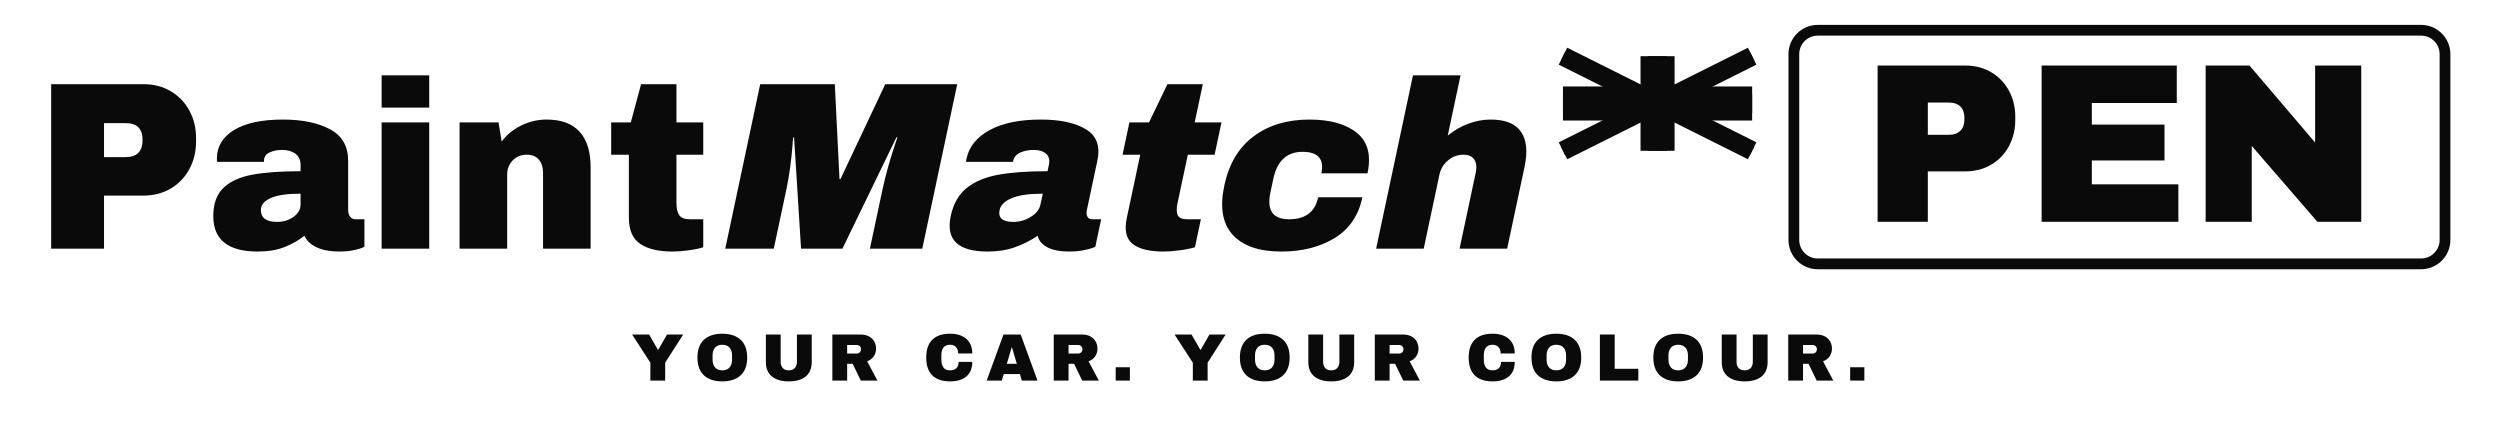
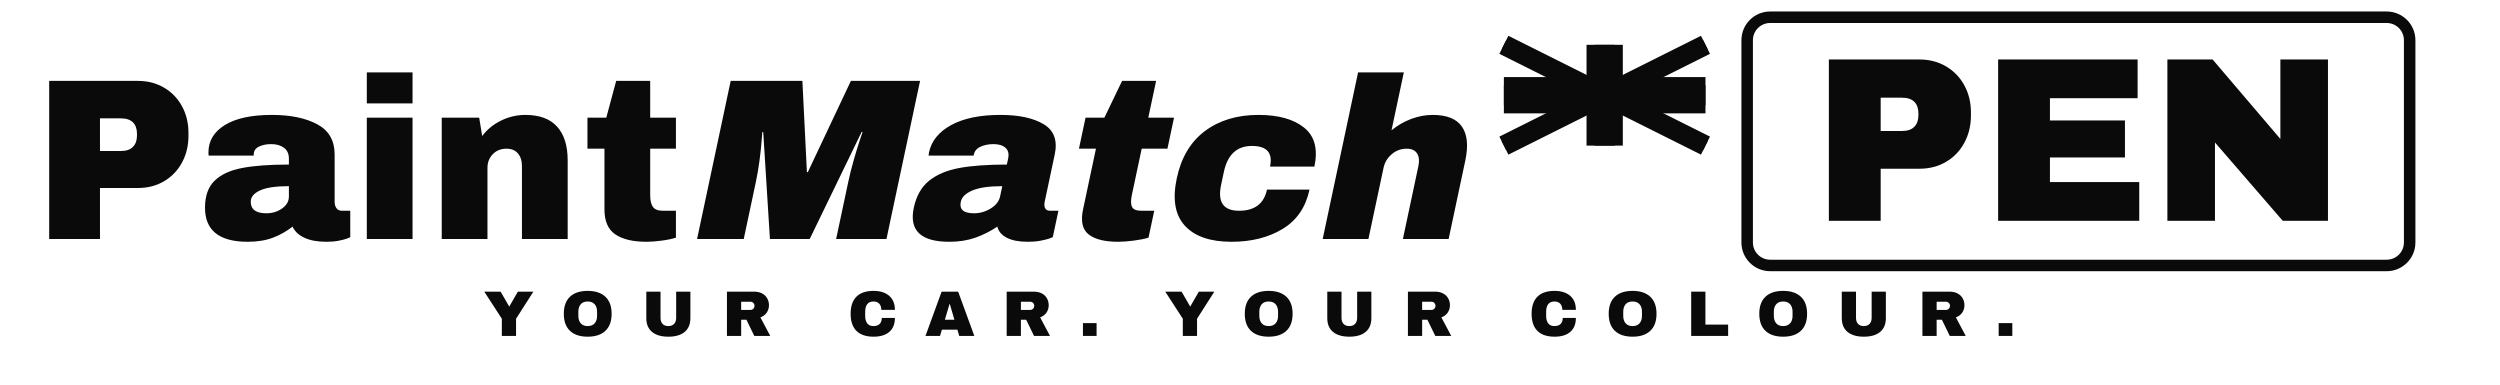
- <svg xmlns="http://www.w3.org/2000/svg" viewBox="0 0 2300.13 406.56" role="img" aria-label="PaintMatchPen">
+ <svg xmlns="http://www.w3.org/2000/svg" viewBox="0 0 2393.07 367.84" role="img" aria-label="PaintMatchPen">
  <path d="M180.4 127.16V130.02Q180.4 144.1 174.24 155.54Q168.08 166.98 157.08 173.47Q146.08 179.96 132.0 179.96H95.7V228.8H47.08V77.44H132.0Q146.08 77.44 157.08 83.93Q168.08 90.42 174.24 101.75Q180.4 113.08 180.4 127.16ZM95.7 144.54H115.72Q123.42 144.54 127.27 140.58Q131.12 136.62 131.12 129.8V128.04Q131.12 121 127.27 117.15Q123.42 113.3 115.72 113.3H95.7Z M320.32 147.84V193.16Q320.32 196.9 322.08 199.32Q323.84 201.74 327.36 201.74H335.28V227.04Q334.62 227.48 331.87 228.47Q329.12 229.46 324.06 230.45Q319.0 231.44 312.4 231.44Q299.64 231.44 291.39 227.59Q283.14 223.74 280.06 216.92Q271.7 223.52 261.36 227.48Q251.02 231.44 237.16 231.44Q196.24 231.44 196.24 198.88Q196.24 181.94 205.37 173.03Q214.5 164.12 231.66 160.82Q248.82 157.52 276.54 157.52V151.8Q276.54 144.98 271.81 141.46Q267.08 137.94 259.6 137.94Q252.78 137.94 247.83 140.36Q242.88 142.78 242.88 148.06V148.94H199.76Q199.54 147.84 199.54 145.86Q199.54 129.36 215.27 119.68Q231.0 110 260.26 110Q286.88 110 303.6 118.91Q320.32 127.82 320.32 147.84ZM240.02 193.16Q240.02 204.16 254.98 204.16Q263.56 204.16 270.05 199.54Q276.54 194.92 276.54 188.1V178.2Q257.84 178.2 248.93 182.27Q240.02 186.34 240.02 193.16Z M351.12 99.0V69.3H394.9V99.0ZM351.12 228.8V112.64H394.9V228.8Z M543.4 153.56V228.8H499.62V158.84Q499.62 151.36 495.77 146.85Q491.92 142.34 484.88 142.34Q476.74 142.34 471.68 147.62Q466.62 152.9 466.62 160.6V228.8H422.84V112.64H458.7L461.56 130.24Q468.38 121 479.49 115.5Q490.6 110 502.92 110Q523.16 110 533.28 121.22Q543.4 132.44 543.4 153.56Z M647.02 112.64V142.34H622.38V186.56Q622.38 194.48 625.02 198.11Q627.66 201.74 634.7 201.74H647.02V227.48Q641.74 229.24 633.38 230.34Q625.02 231.44 618.86 231.44Q599.5 231.44 589.05 224.4Q578.6 217.36 578.6 200.42V142.34H562.32V112.64H580.36L589.82 77.44H622.38V112.64Z" fill="#0A0A0A" />
  <path d="M800.36 228.8 811.957 174.24Q814.108 164.12 817.146 153.45Q820.184 142.78 822.607 135.52Q825.03 128.26 825.671 126.28H824.791L775.06 228.8H737.0L730.585 126.5H729.705Q729.504 128.48 728.974 135.63Q728.444 142.78 727.056 153.45Q725.668 164.12 723.517 174.24L711.92 228.8H667.26L699.433 77.44H768.073L772.388 164.78H773.268L814.493 77.44H880.713L848.54 228.8Z M1009.629 147.84 999.996 193.16Q999.201 196.9 1000.446 199.32Q1001.692 201.74 1005.212 201.74H1013.132L1007.754 227.04Q1007.001 227.48 1004.04 228.47Q1001.08 229.46 995.809 230.45Q990.539 231.44 983.939 231.44Q971.179 231.44 963.747 227.59Q956.316 223.74 954.685 216.92Q944.922 223.52 933.741 227.48Q922.559 231.44 908.699 231.44Q867.779 231.44 874.7 198.88Q878.3 181.94 889.324 173.03Q900.348 164.12 918.21 160.82Q936.071 157.52 963.791 157.52L965.007 151.8Q966.456 144.98 962.475 141.46Q958.493 137.94 951.013 137.94Q944.193 137.94 938.729 140.36Q933.264 142.78 932.142 148.06L931.955 148.94H888.835Q888.849 147.84 889.269 145.86Q892.777 129.36 910.564 119.68Q928.352 110 957.612 110Q984.232 110 999.058 118.91Q1013.884 127.82 1009.629 147.84ZM919.696 193.16Q917.357 204.16 932.317 204.16Q940.897 204.16 948.369 199.54Q955.841 194.92 957.291 188.1L959.395 178.2Q940.695 178.2 930.92 182.27Q921.145 186.34 919.696 193.16Z M1123.811 112.64 1117.498 142.34H1092.858L1083.458 186.56Q1081.775 194.48 1083.643 198.11Q1085.512 201.74 1092.552 201.74H1104.872L1099.401 227.48Q1093.746 229.24 1085.153 230.34Q1076.559 231.44 1070.399 231.44Q1051.039 231.44 1042.085 224.4Q1033.132 217.36 1036.732 200.42L1049.078 142.34H1032.798L1039.111 112.64H1057.151L1074.093 77.44H1106.653L1099.171 112.64Z M1258.17 159.5H1215.71Q1219.919 139.7 1198.359 139.7Q1176.799 139.7 1171.515 164.56L1168.849 177.1Q1163.612 201.74 1186.052 201.74Q1208.492 201.74 1212.794 181.5H1253.494Q1248.116 206.8 1227.788 219.12Q1207.459 231.44 1178.859 231.44Q1148.279 231.44 1134.172 216.04Q1120.066 200.64 1126.425 170.72Q1132.785 140.8 1153.438 125.4Q1174.092 110 1204.672 110Q1233.272 110 1248.386 122.21Q1263.501 134.42 1258.17 159.5Z M1371.432 110Q1391.672 110 1399.407 121.22Q1407.142 132.44 1402.653 153.56L1386.66 228.8H1342.88L1357.75 158.84Q1359.34 151.36 1356.449 146.85Q1353.558 142.34 1346.518 142.34Q1338.378 142.34 1332.195 147.62Q1326.013 152.9 1324.376 160.6L1309.88 228.8H1266.1L1300.003 69.3H1343.783L1331.999 124.74Q1340.535 117.7 1350.813 113.85Q1361.092 110 1371.432 110Z" fill="#0A0A0A" />
-   <rect x="1423.84" y="30.80" width="202.40" height="209.00" rx="20.24" ry="20.24" fill="none" />
-   <line x1="1438.01" y1="51.70" x2="1612.07" y2="138.73" stroke="#0A0A0A" stroke-width="17.41" />
-   <line x1="1612.07" y1="51.70" x2="1438.01" y2="138.73" stroke="#0A0A0A" stroke-width="17.41" />
-   <line x1="1438.01" y1="51.70" x2="1612.07" y2="138.73" stroke="#0A0A0A" stroke-width="8.70" />
-   <line x1="1612.07" y1="51.70" x2="1438.01" y2="138.73" stroke="#0A0A0A" stroke-width="8.70" />
-   <line x1="1525.04" y1="51.70" x2="1525.04" y2="138.73" stroke="#0A0A0A" stroke-width="31.33" />
-   <line x1="1438.01" y1="95.22" x2="1612.07" y2="95.22" stroke="#0A0A0A" stroke-width="31.33" />
-   <line x1="1525.04" y1="51.70" x2="1525.04" y2="138.73" stroke="#0A0A0A" stroke-width="17.41" />
-   <line x1="1438.01" y1="95.22" x2="1612.07" y2="95.22" stroke="#0A0A0A" stroke-width="17.41" />
-   <rect x="1650.44" y="27.83" width="599.09" height="214.94" rx="22.0" ry="22.0" fill="none" stroke="#0A0A0A" stroke-width="9.9" />
-   <path d="M1854.16 107.523V110.24Q1854.16 123.616 1848.308 134.484Q1842.456 145.352 1832.006 151.517Q1821.556 157.683 1808.18 157.683H1773.695V204.081H1727.506V60.289H1808.18Q1821.556 60.289 1832.006 66.454Q1842.456 72.62 1848.308 83.383Q1854.16 94.147 1854.16 107.523ZM1773.695 124.034H1792.714Q1800.029 124.034 1803.687 120.272Q1807.344 116.51 1807.344 110.031V108.359Q1807.344 101.671 1803.687 98.013Q1800.029 94.356 1792.714 94.356H1773.695Z M1878.404 60.289H2002.759V94.774H1924.593V114.629H1991.473V147.651H1924.593V169.596H2004.222V204.081H1878.404Z M2132.13 204.081 2071.729 134.275V204.081H2029.302V60.289H2069.639L2130.04 131.14V60.289H2172.467V204.081Z" fill="#0A0A0A" />
-   <path d="M611.99 350.152H598.377V333.705L581.56 307.771H597.206L605.338 321.878H605.584L613.715 307.771H628.561L611.99 333.705Z" fill="#0A0A0A" />
-   <path d="M687.45 328.962Q687.45 339.68 681.475 345.286Q675.5 350.891 664.535 350.891Q653.57 350.891 647.626 345.316Q641.682 339.742 641.682 328.962Q641.682 318.182 647.626 312.607Q653.57 307.032 664.535 307.032Q675.5 307.032 681.475 312.638Q687.45 318.243 687.45 328.962ZM655.603 326.99V330.933Q655.603 335.43 657.882 338.078Q660.162 340.727 664.535 340.727Q668.909 340.727 671.219 338.078Q673.529 335.43 673.529 330.933V326.99Q673.529 322.494 671.219 319.845Q668.909 317.196 664.535 317.196Q660.162 317.196 657.882 319.845Q655.603 322.494 655.603 326.99Z" fill="#0A0A0A" />
-   <path d="M725.766 350.891Q715.663 350.891 710.15 346.333Q704.637 341.774 704.637 333.089V307.771H718.25V332.904Q718.25 336.477 720.16 338.602Q722.07 340.727 725.704 340.727Q729.338 340.727 731.279 338.571Q733.219 336.415 733.219 332.904V307.771H746.833V333.089Q746.833 341.774 741.35 346.333Q735.868 350.891 725.766 350.891Z" fill="#0A0A0A" />
-   <path d="M797.838 332.411 807.262 350.152H791.986L784.47 334.69H779.419V350.152H765.806V307.771H791.739Q796.298 307.771 799.532 309.527Q802.766 311.282 804.398 314.27Q806.03 317.258 806.03 320.769Q806.03 324.65 803.936 327.791Q801.842 330.933 797.838 332.411ZM788.351 317.442H779.419V325.266H788.351Q789.953 325.266 791.062 324.126Q792.17 322.986 792.17 321.323Q792.17 319.66 791.062 318.551Q789.953 317.442 788.351 317.442Z" fill="#0A0A0A" />
+   <rect x="1423.84" y="19.80" width="224.40" height="231.00" rx="22.44" ry="22.44" fill="none" />
+   <line x1="1439.55" y1="42.90" x2="1632.53" y2="139.39" stroke="#0A0A0A" stroke-width="19.30" />
+   <line x1="1632.53" y1="42.90" x2="1439.55" y2="139.39" stroke="#0A0A0A" stroke-width="19.30" />
+   <line x1="1439.55" y1="42.90" x2="1632.53" y2="139.39" stroke="#0A0A0A" stroke-width="9.65" />
+   <line x1="1632.53" y1="42.90" x2="1439.55" y2="139.39" stroke="#0A0A0A" stroke-width="9.65" />
+   <line x1="1536.04" y1="42.90" x2="1536.04" y2="139.39" stroke="#0A0A0A" stroke-width="34.74" />
+   <line x1="1439.55" y1="91.15" x2="1632.53" y2="91.15" stroke="#0A0A0A" stroke-width="34.74" />
+   <line x1="1536.04" y1="42.90" x2="1536.04" y2="139.39" stroke="#0A0A0A" stroke-width="19.30" />
+   <line x1="1439.55" y1="91.15" x2="1632.53" y2="91.15" stroke="#0A0A0A" stroke-width="19.30" />
+   <rect x="1672.44" y="16.50" width="634.16" height="237.60" rx="22.0" ry="22.0" fill="none" stroke="#0A0A0A" stroke-width="11.0" />
+   <path d="M1886.632 107.659V110.576Q1886.632 124.938 1880.349 136.607Q1874.066 148.276 1862.846 154.895Q1851.626 161.515 1837.264 161.515H1800.238V211.332H1750.646V56.945H1837.264Q1851.626 56.945 1862.846 63.565Q1874.066 70.184 1880.349 81.741Q1886.632 93.298 1886.632 107.659ZM1800.238 125.387H1820.658Q1828.512 125.387 1832.439 121.348Q1836.366 117.308 1836.366 110.352V108.557Q1836.366 101.376 1832.439 97.449Q1828.512 93.522 1820.658 93.522H1800.238Z M1912.662 56.945H2046.18V93.971H1962.255V115.289H2034.063V150.744H1962.255V174.306H2047.751V211.332H1912.662Z M2185.084 211.332 2120.232 136.382V211.332H2074.679V56.945H2117.988L2182.84 133.016V56.945H2228.393V211.332Z" fill="#0A0A0A" />
+   <path d="M493.986 321.552H480.372V305.105L463.555 279.171H479.202L487.333 293.278H487.579L495.711 279.171H510.556L493.986 305.105Z" fill="#0A0A0A" />
+   <path d="M585.462 300.362Q585.462 311.08 579.487 316.686Q573.511 322.291 562.547 322.291Q551.582 322.291 545.637 316.716Q539.693 311.142 539.693 300.362Q539.693 289.582 545.637 284.007Q551.582 278.432 562.547 278.432Q573.511 278.432 579.487 284.038Q585.462 289.643 585.462 300.362ZM553.615 298.39V302.333Q553.615 306.83 555.894 309.478Q558.173 312.127 562.547 312.127Q566.92 312.127 569.23 309.478Q571.54 306.83 571.54 302.333V298.39Q571.54 293.894 569.23 291.245Q566.92 288.596 562.547 288.596Q558.173 288.596 555.894 291.245Q553.615 293.894 553.615 298.39Z" fill="#0A0A0A" />
+   <path d="M639.793 322.291Q629.691 322.291 624.177 317.733Q618.664 313.174 618.664 304.489V279.171H632.278V304.304Q632.278 307.877 634.187 310.002Q636.097 312.127 639.731 312.127Q643.366 312.127 645.306 309.971Q647.247 307.815 647.247 304.304V279.171H660.86V304.489Q660.86 313.174 655.378 317.733Q649.895 322.291 639.793 322.291Z" fill="#0A0A0A" />
+   <path d="M727.881 303.811 737.306 321.552H722.029L714.514 306.09H709.463V321.552H695.849V279.171H721.783Q726.341 279.171 729.575 280.927Q732.809 282.682 734.441 285.67Q736.074 288.658 736.074 292.169Q736.074 296.05 733.979 299.191Q731.885 302.333 727.881 303.811ZM718.395 288.842H709.463V296.666H718.395Q719.996 296.666 721.105 295.526Q722.214 294.386 722.214 292.723Q722.214 291.06 721.105 289.951Q719.996 288.842 718.395 288.842Z" fill="#0A0A0A" />
  <path d="" fill="#0A0A0A" />
-   <path d="M894.55 325.204H881.552Q881.552 321.508 879.612 319.352Q877.671 317.196 874.098 317.196Q869.971 317.196 868.031 319.783Q866.09 322.37 866.09 326.99V330.933Q866.09 335.491 868.031 338.109Q869.971 340.727 873.975 340.727Q877.918 340.727 879.95 338.694Q881.983 336.662 881.983 332.966H894.55Q894.55 341.651 889.221 346.271Q883.893 350.891 874.16 350.891Q863.318 350.891 857.744 345.347Q852.169 339.803 852.169 328.962Q852.169 318.12 857.744 312.576Q863.318 307.032 874.16 307.032Q883.585 307.032 889.067 311.744Q894.55 316.457 894.55 325.204Z" fill="#0A0A0A" />
-   <path d="M940.134 350.152 938.347 344.177H923.502L921.715 350.152H907.794L923.255 307.771H939.086L954.548 350.152ZM926.335 334.69H935.514L931.078 319.598H930.832Z" fill="#0A0A0A" />
-   <path d="M1001.549 332.411 1010.974 350.152H995.697L988.182 334.69H983.13V350.152H969.517V307.771H995.45Q1000.009 307.771 1003.243 309.527Q1006.477 311.282 1008.109 314.27Q1009.742 317.258 1009.742 320.769Q1009.742 324.65 1007.647 327.791Q1005.553 330.933 1001.549 332.411ZM992.062 317.442H983.13V325.266H992.062Q993.664 325.266 994.773 324.126Q995.882 322.986 995.882 321.323Q995.882 319.66 994.773 318.551Q993.664 317.442 992.062 317.442Z" fill="#0A0A0A" />
-   <path d="M1026.497 350.152V337.894H1039.556V350.152Z" fill="#0A0A0A" />
-   <path d="M1111.074 350.152H1097.46V333.705L1080.643 307.771H1096.29L1104.421 321.878H1104.667L1112.798 307.771H1127.644L1111.074 333.705Z" fill="#0A0A0A" />
-   <path d="M1186.534 328.962Q1186.534 339.68 1180.559 345.286Q1174.583 350.891 1163.619 350.891Q1152.654 350.891 1146.709 345.316Q1140.765 339.742 1140.765 328.962Q1140.765 318.182 1146.709 312.607Q1152.654 307.032 1163.619 307.032Q1174.583 307.032 1180.559 312.638Q1186.534 318.243 1186.534 328.962ZM1154.687 326.99V330.933Q1154.687 335.43 1156.966 338.078Q1159.245 340.727 1163.619 340.727Q1167.992 340.727 1170.302 338.078Q1172.612 335.43 1172.612 330.933V326.99Q1172.612 322.494 1170.302 319.845Q1167.992 317.196 1163.619 317.196Q1159.245 317.196 1156.966 319.845Q1154.687 322.494 1154.687 326.99Z" fill="#0A0A0A" />
-   <path d="M1224.849 350.891Q1214.746 350.891 1209.233 346.333Q1203.72 341.774 1203.72 333.089V307.771H1217.334V332.904Q1217.334 336.477 1219.243 338.602Q1221.153 340.727 1224.787 340.727Q1228.422 340.727 1230.362 338.571Q1232.302 336.415 1232.302 332.904V307.771H1245.916V333.089Q1245.916 341.774 1240.434 346.333Q1234.951 350.891 1224.849 350.891Z" fill="#0A0A0A" />
-   <path d="M1296.921 332.411 1306.346 350.152H1291.069L1283.554 334.69H1278.502V350.152H1264.889V307.771H1290.822Q1295.381 307.771 1298.615 309.527Q1301.849 311.282 1303.481 314.27Q1305.114 317.258 1305.114 320.769Q1305.114 324.65 1303.019 327.791Q1300.925 330.933 1296.921 332.411ZM1287.434 317.442H1278.502V325.266H1287.434Q1289.036 325.266 1290.145 324.126Q1291.254 322.986 1291.254 321.323Q1291.254 319.66 1290.145 318.551Q1289.036 317.442 1287.434 317.442Z" fill="#0A0A0A" />
+   <path d="M856.625 296.604H843.627Q843.627 292.908 841.687 290.752Q839.747 288.596 836.174 288.596Q832.047 288.596 830.106 291.183Q828.166 293.77 828.166 298.39V302.333Q828.166 306.891 830.106 309.509Q832.047 312.127 836.051 312.127Q839.993 312.127 842.026 310.094Q844.059 308.062 844.059 304.366H856.625Q856.625 313.051 851.297 317.671Q845.968 322.291 836.235 322.291Q825.394 322.291 819.819 316.747Q814.244 311.203 814.244 300.362Q814.244 289.52 819.819 283.976Q825.394 278.432 836.235 278.432Q845.66 278.432 851.143 283.144Q856.625 287.857 856.625 296.604Z" fill="#0A0A0A" />
+   <path d="M918.225 321.552 916.439 315.577H901.593L899.807 321.552H885.885L901.347 279.171H917.178L932.639 321.552ZM904.427 306.09H913.605L909.17 290.998H908.923Z" fill="#0A0A0A" />
+   <path d="M995.656 303.811 1005.081 321.552H989.804L982.289 306.09H977.238V321.552H963.624V279.171H989.558Q994.116 279.171 997.35 280.927Q1000.584 282.682 1002.217 285.67Q1003.849 288.658 1003.849 292.169Q1003.849 296.05 1001.755 299.191Q999.66 302.333 995.656 303.811ZM986.17 288.842H977.238V296.666H986.17Q987.771 296.666 988.88 295.526Q989.989 294.386 989.989 292.723Q989.989 291.06 988.88 289.951Q987.771 288.842 986.17 288.842Z" fill="#0A0A0A" />
+   <path d="M1036.62 321.552V309.294H1049.679V321.552Z" fill="#0A0A0A" />
+   <path d="M1145.837 321.552H1132.223V305.105L1115.407 279.171H1131.053L1139.184 293.278H1139.431L1147.562 279.171H1162.407L1145.837 305.105Z" fill="#0A0A0A" />
+   <path d="M1237.313 300.362Q1237.313 311.08 1231.338 316.686Q1225.363 322.291 1214.398 322.291Q1203.433 322.291 1197.489 316.716Q1191.544 311.142 1191.544 300.362Q1191.544 289.582 1197.489 284.007Q1203.433 278.432 1214.398 278.432Q1225.363 278.432 1231.338 284.038Q1237.313 289.643 1237.313 300.362ZM1205.466 298.39V302.333Q1205.466 306.83 1207.745 309.478Q1210.024 312.127 1214.398 312.127Q1218.771 312.127 1221.081 309.478Q1223.391 306.83 1223.391 302.333V298.39Q1223.391 293.894 1221.081 291.245Q1218.771 288.596 1214.398 288.596Q1210.024 288.596 1207.745 291.245Q1205.466 293.894 1205.466 298.39Z" fill="#0A0A0A" />
+   <path d="M1291.644 322.291Q1281.542 322.291 1276.029 317.733Q1270.515 313.174 1270.515 304.489V279.171H1284.129V304.304Q1284.129 307.877 1286.039 310.002Q1287.948 312.127 1291.583 312.127Q1295.217 312.127 1297.157 309.971Q1299.098 307.815 1299.098 304.304V279.171H1312.711V304.489Q1312.711 313.174 1307.229 317.733Q1301.747 322.291 1291.644 322.291Z" fill="#0A0A0A" />
+   <path d="M1379.732 303.811 1389.157 321.552H1373.88L1366.365 306.09H1361.314V321.552H1347.7V279.171H1373.634Q1378.192 279.171 1381.426 280.927Q1384.66 282.682 1386.293 285.67Q1387.925 288.658 1387.925 292.169Q1387.925 296.05 1385.831 299.191Q1383.736 302.333 1379.732 303.811ZM1370.246 288.842H1361.314V296.666H1370.246Q1371.847 296.666 1372.956 295.526Q1374.065 294.386 1374.065 292.723Q1374.065 291.06 1372.956 289.951Q1371.847 288.842 1370.246 288.842Z" fill="#0A0A0A" />
  <path d="" fill="#0A0A0A" />
-   <path d="M1393.633 325.204H1380.635Q1380.635 321.508 1378.695 319.352Q1376.754 317.196 1373.182 317.196Q1369.054 317.196 1367.114 319.783Q1365.174 322.37 1365.174 326.99V330.933Q1365.174 335.491 1367.114 338.109Q1369.054 340.727 1373.058 340.727Q1377.001 340.727 1379.034 338.694Q1381.066 336.662 1381.066 332.966H1393.633Q1393.633 341.651 1388.304 346.271Q1382.976 350.891 1373.243 350.891Q1362.402 350.891 1356.827 345.347Q1351.252 339.803 1351.252 328.962Q1351.252 318.12 1356.827 312.576Q1362.402 307.032 1373.243 307.032Q1382.668 307.032 1388.15 311.744Q1393.633 316.457 1393.633 325.204Z" fill="#0A0A0A" />
-   <path d="M1454.802 328.962Q1454.802 339.68 1448.826 345.286Q1442.851 350.891 1431.886 350.891Q1420.922 350.891 1414.977 345.316Q1409.033 339.742 1409.033 328.962Q1409.033 318.182 1414.977 312.607Q1420.922 307.032 1431.886 307.032Q1442.851 307.032 1448.826 312.638Q1454.802 318.243 1454.802 328.962ZM1422.954 326.99V330.933Q1422.954 335.43 1425.234 338.078Q1427.513 340.727 1431.886 340.727Q1436.26 340.727 1438.57 338.078Q1440.88 335.43 1440.88 330.933V326.99Q1440.88 322.494 1438.57 319.845Q1436.26 317.196 1431.886 317.196Q1427.513 317.196 1425.234 319.845Q1422.954 322.494 1422.954 326.99Z" fill="#0A0A0A" />
-   <path d="M1471.988 307.771H1485.602V339.31H1507.346V350.152H1471.988Z" fill="#0A0A0A" />
-   <path d="M1566.914 328.962Q1566.914 339.68 1560.938 345.286Q1554.963 350.891 1543.998 350.891Q1533.034 350.891 1527.089 345.316Q1521.145 339.742 1521.145 328.962Q1521.145 318.182 1527.089 312.607Q1533.034 307.032 1543.998 307.032Q1554.963 307.032 1560.938 312.638Q1566.914 318.243 1566.914 328.962ZM1535.066 326.99V330.933Q1535.066 335.43 1537.346 338.078Q1539.625 340.727 1543.998 340.727Q1548.372 340.727 1550.682 338.078Q1552.992 335.43 1552.992 330.933V326.99Q1552.992 322.494 1550.682 319.845Q1548.372 317.196 1543.998 317.196Q1539.625 317.196 1537.346 319.845Q1535.066 322.494 1535.066 326.99Z" fill="#0A0A0A" />
-   <path d="M1605.229 350.891Q1595.126 350.891 1589.613 346.333Q1584.1 341.774 1584.1 333.089V307.771H1597.714V332.904Q1597.714 336.477 1599.623 338.602Q1601.533 340.727 1605.167 340.727Q1608.802 340.727 1610.742 338.571Q1612.682 336.415 1612.682 332.904V307.771H1626.296V333.089Q1626.296 341.774 1620.814 346.333Q1615.331 350.891 1605.229 350.891Z" fill="#0A0A0A" />
-   <path d="M1677.301 332.411 1686.726 350.152H1671.449L1663.934 334.69H1658.882V350.152H1645.269V307.771H1671.202Q1675.761 307.771 1678.995 309.527Q1682.229 311.282 1683.861 314.27Q1685.494 317.258 1685.494 320.769Q1685.494 324.65 1683.399 327.791Q1681.305 330.933 1677.301 332.411ZM1667.814 317.442H1658.882V325.266H1667.814Q1669.416 325.266 1670.525 324.126Q1671.634 322.986 1671.634 321.323Q1671.634 319.66 1670.525 318.551Q1669.416 317.442 1667.814 317.442Z" fill="#0A0A0A" />
-   <path d="M1702.249 350.152V337.894H1715.308V350.152Z" fill="#0A0A0A" />
+   <path d="M1508.476 296.604H1495.479Q1495.479 292.908 1493.538 290.752Q1491.598 288.596 1488.025 288.596Q1483.898 288.596 1481.957 291.183Q1480.017 293.77 1480.017 298.39V302.333Q1480.017 306.891 1481.957 309.509Q1483.898 312.127 1487.902 312.127Q1491.844 312.127 1493.877 310.094Q1495.91 308.062 1495.91 304.366H1508.476Q1508.476 313.051 1503.148 317.671Q1497.819 322.291 1488.087 322.291Q1477.245 322.291 1471.67 316.747Q1466.095 311.203 1466.095 300.362Q1466.095 289.52 1471.67 283.976Q1477.245 278.432 1488.087 278.432Q1497.511 278.432 1502.994 283.144Q1508.476 287.857 1508.476 296.604Z" fill="#0A0A0A" />
+   <path d="M1585.661 300.362Q1585.661 311.08 1579.686 316.686Q1573.711 322.291 1562.746 322.291Q1551.781 322.291 1545.837 316.716Q1539.892 311.142 1539.892 300.362Q1539.892 289.582 1545.837 284.007Q1551.781 278.432 1562.746 278.432Q1573.711 278.432 1579.686 284.038Q1585.661 289.643 1585.661 300.362ZM1553.814 298.39V302.333Q1553.814 306.83 1556.093 309.478Q1558.372 312.127 1562.746 312.127Q1567.119 312.127 1569.429 309.478Q1571.739 306.83 1571.739 302.333V298.39Q1571.739 293.894 1569.429 291.245Q1567.119 288.596 1562.746 288.596Q1558.372 288.596 1556.093 291.245Q1553.814 293.894 1553.814 298.39Z" fill="#0A0A0A" />
+   <path d="M1618.863 279.171H1632.477V310.71H1654.222V321.552H1618.863Z" fill="#0A0A0A" />
+   <path d="M1729.805 300.362Q1729.805 311.08 1723.83 316.686Q1717.855 322.291 1706.89 322.291Q1695.925 322.291 1689.981 316.716Q1684.036 311.142 1684.036 300.362Q1684.036 289.582 1689.981 284.007Q1695.925 278.432 1706.89 278.432Q1717.855 278.432 1723.83 284.038Q1729.805 289.643 1729.805 300.362ZM1697.958 298.39V302.333Q1697.958 306.83 1700.237 309.478Q1702.516 312.127 1706.89 312.127Q1711.263 312.127 1713.573 309.478Q1715.883 306.83 1715.883 302.333V298.39Q1715.883 293.894 1713.573 291.245Q1711.263 288.596 1706.89 288.596Q1702.516 288.596 1700.237 291.245Q1697.958 293.894 1697.958 298.39Z" fill="#0A0A0A" />
+   <path d="M1784.136 322.291Q1774.034 322.291 1768.521 317.733Q1763.007 313.174 1763.007 304.489V279.171H1776.621V304.304Q1776.621 307.877 1778.531 310.002Q1780.44 312.127 1784.075 312.127Q1787.709 312.127 1789.649 309.971Q1791.59 307.815 1791.59 304.304V279.171H1805.203V304.489Q1805.203 313.174 1799.721 317.733Q1794.239 322.291 1784.136 322.291Z" fill="#0A0A0A" />
+   <path d="M1872.224 303.811 1881.649 321.552H1866.372L1858.857 306.09H1853.806V321.552H1840.192V279.171H1866.126Q1870.684 279.171 1873.918 280.927Q1877.152 282.682 1878.785 285.67Q1880.417 288.658 1880.417 292.169Q1880.417 296.05 1878.323 299.191Q1876.228 302.333 1872.224 303.811ZM1862.738 288.842H1853.806V296.666H1862.738Q1864.339 296.666 1865.448 295.526Q1866.557 294.386 1866.557 292.723Q1866.557 291.06 1865.448 289.951Q1864.339 288.842 1862.738 288.842Z" fill="#0A0A0A" />
+   <path d="M1913.188 321.552V309.294H1926.247V321.552Z" fill="#0A0A0A" />
</svg>
